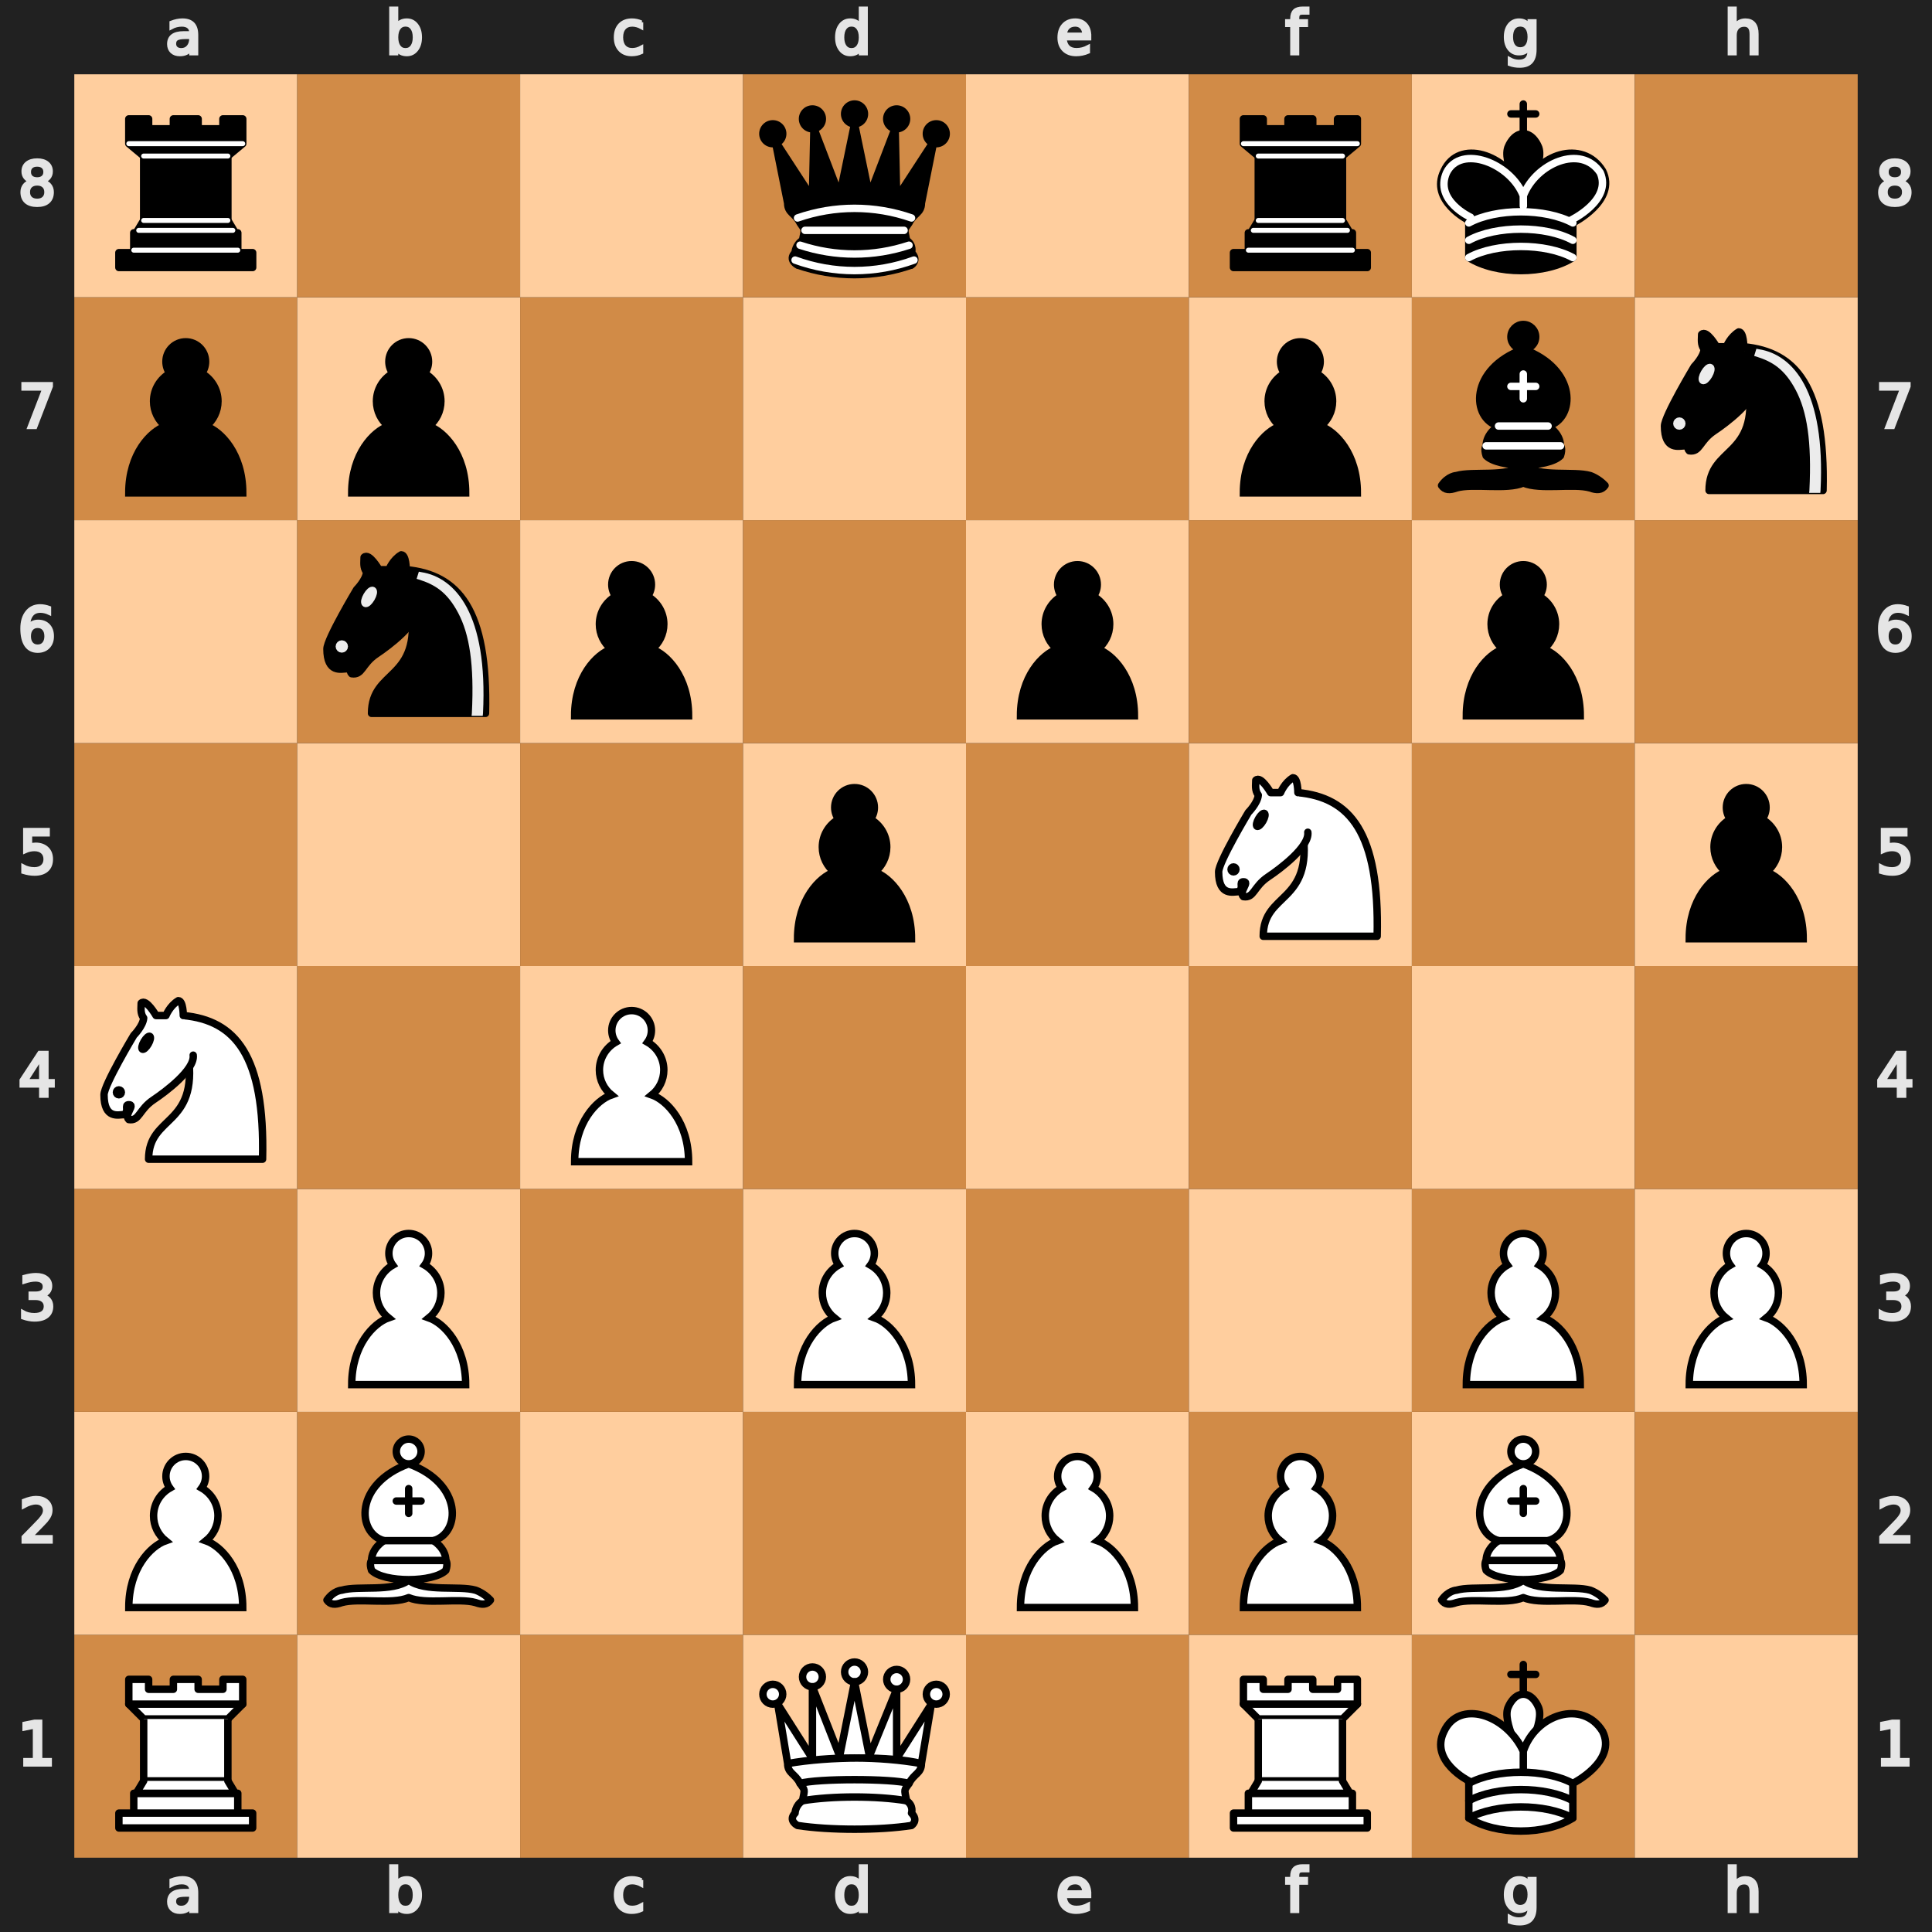
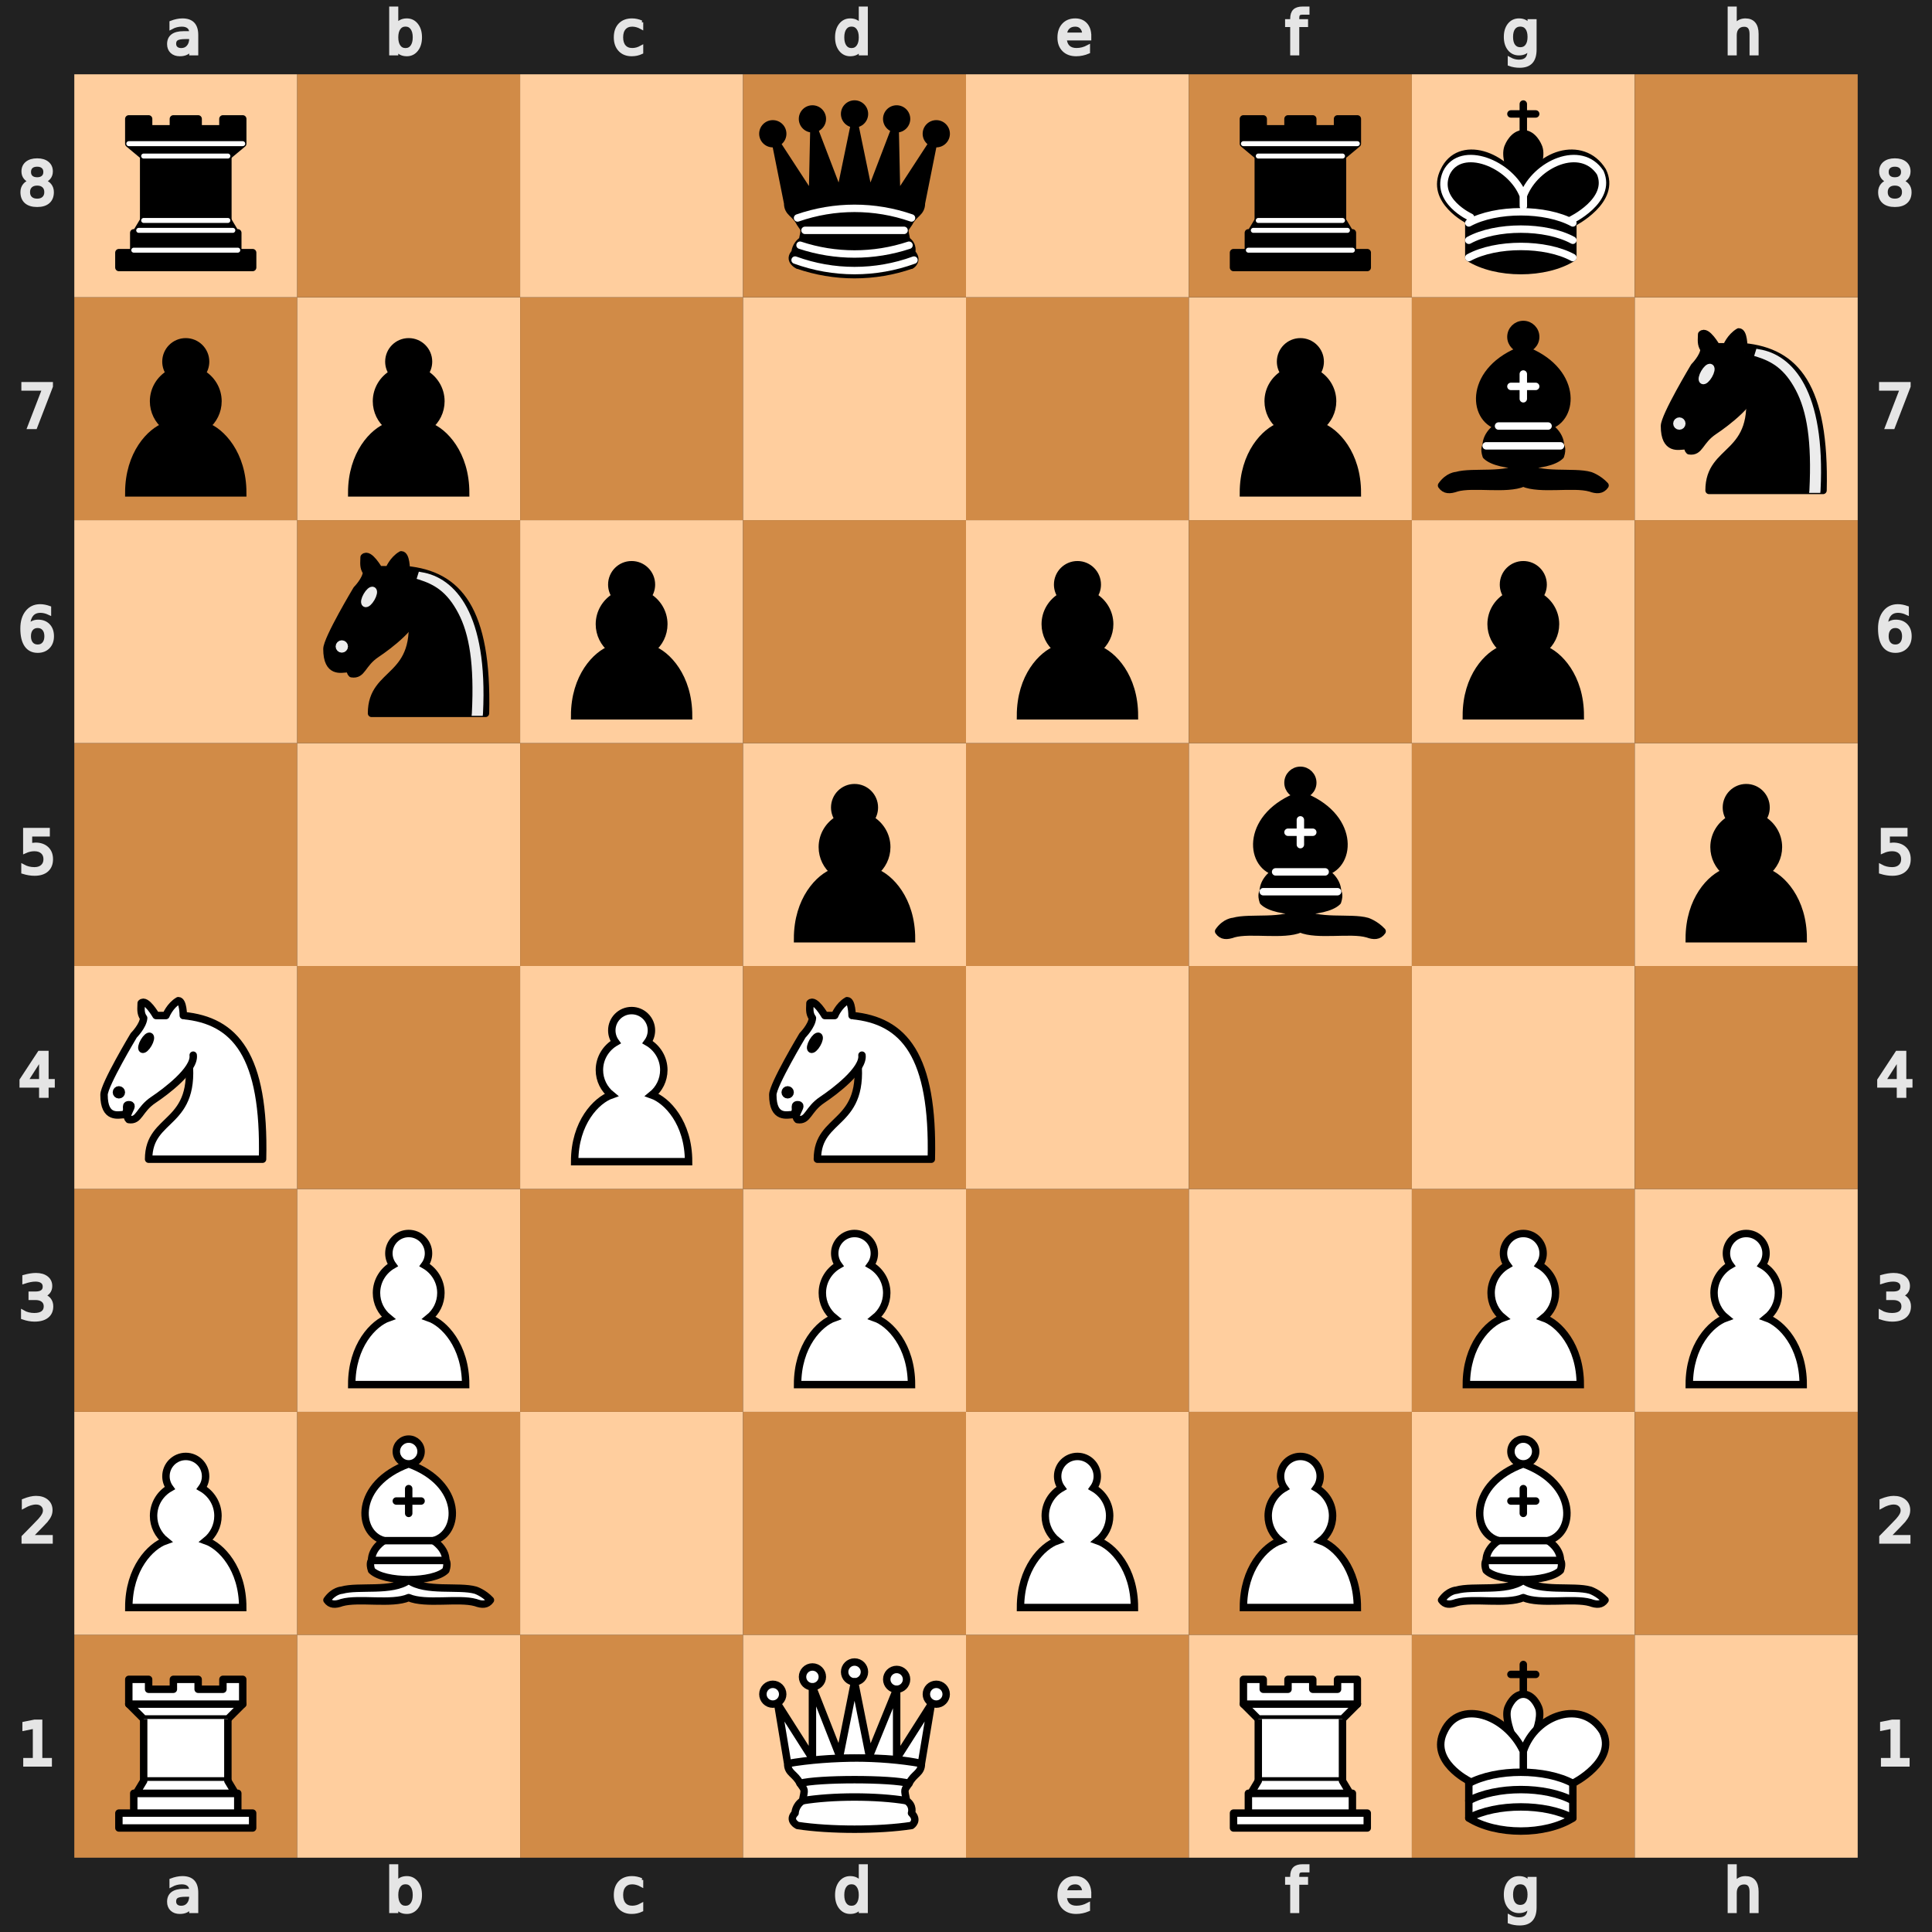
<svg xmlns="http://www.w3.org/2000/svg" xmlns:xlink="http://www.w3.org/1999/xlink" version="1.2" baseProfile="tiny" viewBox="0 0 390 390" width="350" height="350">
  <defs>
    <g id="white-pawn" class="white pawn">
      <path d="M22.5 9c-2.21 0-4 1.79-4 4 0 .89.29 1.71.78 2.38C17.33 16.5 16 18.59 16 21c0 2.03.94 3.84 2.41 5.03-3 1.06-7.41 5.55-7.41 13.47h23c0-7.92-4.41-12.41-7.41-13.47 1.47-1.19 2.41-3 2.41-5.03 0-2.41-1.33-4.5-3.28-5.62.49-.67.78-1.49.78-2.38 0-2.21-1.79-4-4-4z" fill="#fff" stroke="#000" stroke-width="1.5" stroke-linecap="round" />
    </g>
    <g id="white-knight" class="white knight" fill="none" fill-rule="evenodd" stroke="#000" stroke-width="1.5" stroke-linecap="round" stroke-linejoin="round">
      <path d="M 22,10 C 32.5,11 38.5,18 38,39 L 15,39 C 15,30 25,32.5 23,18" style="fill:#ffffff; stroke:#000000;" />
      <path d="M 24,18 C 24.38,20.91 18.45,25.37 16,27 C 13,29 13.18,31.34 11,31 C 9.958,30.06 12.41,27.96 11,28 C 10,28 11.19,29.23 10,30 C 9,30 5.997,31 6,26 C 6,24 12,14 12,14 C 12,14 13.89,12.1 14,10.5 C 13.27,9.506 13.5,8.5 13.5,7.5 C 14.5,6.5 16.5,10 16.5,10 L 18.5,10 C 18.5,10 19.28,8.008 21,7 C 22,7 22,10 22,10" style="fill:#ffffff; stroke:#000000;" />
      <path d="M 9.5 25.5 A 0.5 0.5 0 1 1 8.5,25.5 A 0.5 0.5 0 1 1 9.5 25.5 z" style="fill:#000000; stroke:#000000;" />
      <path d="M 15 15.5 A 0.5 1.5 0 1 1 14,15.5 A 0.5 1.5 0 1 1 15 15.5 z" transform="matrix(0.866,0.5,-0.5,0.866,9.693,-5.173)" style="fill:#000000; stroke:#000000;" />
    </g>
    <g id="white-bishop" class="white bishop" fill="none" fill-rule="evenodd" stroke="#000" stroke-width="1.5" stroke-linecap="round" stroke-linejoin="round">
      <g fill="#fff" stroke-linecap="butt">
        <path d="M9 36c3.39-.97 10.11.43 13.5-2 3.39 2.43 10.11 1.03 13.5 2 0 0 1.65.54 3 2-.68.97-1.65.99-3 .5-3.39-.97-10.11.46-13.5-1-3.39 1.46-10.11.03-13.5 1-1.354.49-2.323.47-3-.5 1.354-1.94 3-2 3-2zM15 32c2.5 2.5 12.5 2.5 15 0 .5-1.5 0-2 0-2 0-2.5-2.5-4-2.5-4 5.5-1.5 6-11.5-5-15.5-11 4-10.5 14-5 15.5 0 0-2.5 1.5-2.5 4 0 0-.5.5 0 2zM25 8a2.5 2.5 0 1 1-5 0 2.5 2.5 0 1 1 5 0z" />
      </g>
      <path d="M17.5 26h10M15 30h15m-7.5-14.5v5M20 18h5" stroke-linejoin="miter" />
    </g>
    <g id="white-rook" class="white rook" fill="#fff" fill-rule="evenodd" stroke="#000" stroke-width="1.5" stroke-linecap="round" stroke-linejoin="round">
      <path d="M9 39h27v-3H9v3zM12 36v-4h21v4H12zM11 14V9h4v2h5V9h5v2h5V9h4v5" stroke-linecap="butt" />
      <path d="M34 14l-3 3H14l-3-3" />
      <path d="M31 17v12.5H14V17" stroke-linecap="butt" stroke-linejoin="miter" />
      <path d="M31 29.5l1.5 2.5h-20l1.5-2.5" />
      <path d="M11 14h23" fill="none" stroke-linejoin="miter" />
    </g>
    <g id="white-queen" class="white queen" fill="#fff" fill-rule="evenodd" stroke="#000" stroke-width="1.5" stroke-linecap="round" stroke-linejoin="round">
      <path d="M8 12a2 2 0 1 1-4 0 2 2 0 1 1 4 0zM24.5 7.5a2 2 0 1 1-4 0 2 2 0 1 1 4 0zM41 12a2 2 0 1 1-4 0 2 2 0 1 1 4 0zM16 8.5a2 2 0 1 1-4 0 2 2 0 1 1 4 0zM33 9a2 2 0 1 1-4 0 2 2 0 1 1 4 0z" />
      <path d="M9 26c8.5-1.5 21-1.5 27 0l2-12-7 11V11l-5.5 13.5-3-15-3 15-5.5-14V25L7 14l2 12zM9 26c0 2 1.5 2 2.5 4 1 1.5 1 1 .5 3.5-1.5 1-1.5 2.5-1.5 2.5-1.5 1.5.5 2.5.5 2.5 6.5 1 16.5 1 23 0 0 0 1.5-1 0-2.5 0 0 .5-1.5-1-2.5-.5-2.5-.5-2 .5-3.5 1-2 2.5-2 2.5-4-8.5-1.5-18.5-1.5-27 0z" stroke-linecap="butt" />
      <path d="M11.5 30c3.5-1 18.5-1 22 0M12 33.5c6-1 15-1 21 0" fill="none" />
    </g>
    <g id="white-king" class="white king" fill="none" fill-rule="evenodd" stroke="#000" stroke-width="1.5" stroke-linecap="round" stroke-linejoin="round">
      <path d="M22.5 11.63V6M20 8h5" stroke-linejoin="miter" />
      <path d="M22.5 25s4.5-7.5 3-10.5c0 0-1-2.5-3-2.5s-3 2.5-3 2.5c-1.5 3 3 10.5 3 10.5" fill="#fff" stroke-linecap="butt" stroke-linejoin="miter" />
      <path d="M11.5 37c5.5 3.5 15.5 3.5 21 0v-7s9-4.5 6-10.5c-4-6.5-13.5-3.5-16 4V27v-3.5c-3.5-7.5-13-10.5-16-4-3 6 5 10 5 10V37z" fill="#fff" />
      <path d="M11.5 30c5.5-3 15.5-3 21 0m-21 3.5c5.5-3 15.5-3 21 0m-21 3.5c5.5-3 15.5-3 21 0" />
    </g>
    <g id="black-pawn" class="black pawn">
      <path d="M22.5 9c-2.21 0-4 1.79-4 4 0 .89.29 1.71.78 2.38C17.33 16.5 16 18.59 16 21c0 2.03.94 3.84 2.41 5.03-3 1.06-7.41 5.55-7.41 13.47h23c0-7.92-4.41-12.41-7.41-13.47 1.47-1.19 2.41-3 2.41-5.03 0-2.41-1.33-4.5-3.28-5.62.49-.67.78-1.49.78-2.38 0-2.21-1.79-4-4-4z" stroke="#000" stroke-width="1.5" stroke-linecap="round" />
    </g>
    <g id="black-knight" class="black knight" fill="none" fill-rule="evenodd" stroke="#000" stroke-width="1.5" stroke-linecap="round" stroke-linejoin="round">
      <path d="M 22,10 C 32.5,11 38.5,18 38,39 L 15,39 C 15,30 25,32.5 23,18" style="fill:#000000; stroke:#000000;" />
      <path d="M 24,18 C 24.38,20.91 18.45,25.37 16,27 C 13,29 13.18,31.34 11,31 C 9.958,30.06 12.41,27.96 11,28 C 10,28 11.19,29.23 10,30 C 9,30 5.997,31 6,26 C 6,24 12,14 12,14 C 12,14 13.89,12.1 14,10.5 C 13.27,9.506 13.5,8.5 13.5,7.5 C 14.5,6.5 16.5,10 16.5,10 L 18.5,10 C 18.5,10 19.28,8.008 21,7 C 22,7 22,10 22,10" style="fill:#000000; stroke:#000000;" />
      <path d="M 9.5 25.5 A 0.5 0.5 0 1 1 8.5,25.5 A 0.5 0.5 0 1 1 9.5 25.5 z" style="fill:#ececec; stroke:#ececec;" />
      <path d="M 15 15.5 A 0.5 1.5 0 1 1 14,15.5 A 0.5 1.5 0 1 1 15 15.5 z" transform="matrix(0.866,0.5,-0.5,0.866,9.693,-5.173)" style="fill:#ececec; stroke:#ececec;" />
      <path d="M 24.55,10.4 L 24.1,11.85 L 24.6,12 C 27.75,13 30.25,14.49 32.5,18.75 C 34.75,23.01 35.75,29.06 35.25,39 L 35.2,39.5 L 37.45,39.5 L 37.5,39 C 38,28.94 36.62,22.15 34.25,17.66 C 31.88,13.17 28.46,11.02 25.06,10.5 L 24.55,10.4 z " style="fill:#ececec; stroke:none;" />
    </g>
    <g id="black-bishop" class="black bishop" fill="none" fill-rule="evenodd" stroke="#000" stroke-width="1.5" stroke-linecap="round" stroke-linejoin="round">
      <path d="M9 36c3.39-.97 10.11.43 13.5-2 3.39 2.43 10.11 1.03 13.5 2 0 0 1.65.54 3 2-.68.97-1.65.99-3 .5-3.39-.97-10.11.46-13.5-1-3.39 1.46-10.11.03-13.5 1-1.354.49-2.323.47-3-.5 1.354-1.94 3-2 3-2zm6-4c2.5 2.5 12.5 2.5 15 0 .5-1.5 0-2 0-2 0-2.5-2.5-4-2.5-4 5.5-1.5 6-11.5-5-15.5-11 4-10.5 14-5 15.5 0 0-2.5 1.5-2.5 4 0 0-.5.5 0 2zM25 8a2.5 2.5 0 1 1-5 0 2.5 2.5 0 1 1 5 0z" fill="#000" stroke-linecap="butt" />
      <path d="M17.5 26h10M15 30h15m-7.5-14.5v5M20 18h5" stroke="#fff" stroke-linejoin="miter" />
    </g>
    <g id="black-rook" class="black rook" fill="#000" fill-rule="evenodd" stroke="#000" stroke-width="1.5" stroke-linecap="round" stroke-linejoin="round">
      <path d="M9 39h27v-3H9v3zM12.5 32l1.5-2.5h17l1.5 2.5h-20zM12 36v-4h21v4H12z" stroke-linecap="butt" />
      <path d="M14 29.5v-13h17v13H14z" stroke-linecap="butt" stroke-linejoin="miter" />
      <path d="M14 16.5L11 14h23l-3 2.5H14zM11 14V9h4v2h5V9h5v2h5V9h4v5H11z" stroke-linecap="butt" />
      <path d="M12 35.5h21M13 31.5h19M14 29.5h17M14 16.5h17M11 14h23" fill="none" stroke="#fff" stroke-width="1" stroke-linejoin="miter" />
    </g>
    <g id="black-queen" class="black queen" fill="#000" fill-rule="evenodd" stroke="#000" stroke-width="1.5" stroke-linecap="round" stroke-linejoin="round">
      <g fill="#000" stroke="none">
        <circle cx="6" cy="12" r="2.75" />
        <circle cx="14" cy="9" r="2.75" />
        <circle cx="22.5" cy="8" r="2.75" />
        <circle cx="31" cy="9" r="2.75" />
        <circle cx="39" cy="12" r="2.75" />
      </g>
      <path d="M9 26c8.5-1.5 21-1.5 27 0l2.5-12.5L31 25l-.3-14.1-5.2 13.6-3-14.5-3 14.5-5.2-13.6L14 25 6.5 13.5 9 26zM9 26c0 2 1.5 2 2.5 4 1 1.5 1 1 .5 3.5-1.5 1-1.5 2.5-1.5 2.5-1.5 1.5.5 2.5.5 2.5 6.5 1 16.5 1 23 0 0 0 1.5-1 0-2.5 0 0 .5-1.5-1-2.5-.5-2.5-.5-2 .5-3.5 1-2 2.5-2 2.5-4-8.5-1.5-18.5-1.5-27 0z" stroke-linecap="butt" />
      <path d="M11 38.5a35 35 1 0 0 23 0" fill="none" stroke-linecap="butt" />
      <path d="M11 29a35 35 1 0 1 23 0M12.5 31.5h20M11.5 34.5a35 35 1 0 0 22 0M10.5 37.5a35 35 1 0 0 24 0" fill="none" stroke="#fff" />
    </g>
    <g id="black-king" class="black king" fill="none" fill-rule="evenodd" stroke="#000" stroke-width="1.5" stroke-linecap="round" stroke-linejoin="round">
      <path d="M22.5 11.63V6" stroke-linejoin="miter" />
      <path d="M22.5 25s4.5-7.5 3-10.5c0 0-1-2.5-3-2.5s-3 2.5-3 2.5c-1.5 3 3 10.5 3 10.5" fill="#000" stroke-linecap="butt" stroke-linejoin="miter" />
      <path d="M11.5 37c5.5 3.5 15.5 3.5 21 0v-7s9-4.5 6-10.5c-4-6.5-13.5-3.5-16 4V27v-3.5c-3.5-7.5-13-10.5-16-4-3 6 5 10 5 10V37z" fill="#000" />
      <path d="M20 8h5" stroke-linejoin="miter" />
      <path d="M32 29.5s8.5-4 6.03-9.65C34.15 14 25 18 22.5 24.5l.01 2.1-.01-2.1C20 18 9.906 14 6.997 19.85c-2.497 5.65 4.853 9 4.853 9M11.5 30c5.5-3 15.5-3 21 0m-21 3.5c5.5-3 15.5-3 21 0m-21 3.5c5.5-3 15.5-3 21 0" stroke="#fff" />
    </g>
  </defs>
  <rect x="0" y="0" width="390" height="390" fill="#212121" />
  <g transform="translate(20, 0) scale(0.75, 0.75)" fill="#e5e5e5" stroke="#e5e5e5">
    <path d="M23.328 10.016q-1.742 0-2.414.398-.672.398-.672 1.36 0 .765.5 1.218.508.445 1.375.445 1.196 0 1.914-.843.727-.852.727-2.258v-.32zm2.867-.594v4.992h-1.437v-1.328q-.492.797-1.227 1.18-.734.375-1.797.375-1.343 0-2.14-.75-.79-.758-.79-2.024 0-1.476.985-2.226.992-.75 2.953-.75h2.016V8.75q0-.992-.656-1.531-.649-.547-1.829-.547-.75 0-1.46.18-.711.18-1.368.539V6.062q.79-.304 1.532-.453.742-.156 1.445-.156 1.898 0 2.836.984.937.985.937 2.985z" />
  </g>
  <g transform="translate(20, 375) scale(0.75, 0.75)" fill="#e5e5e5" stroke="#e5e5e5">
    <path d="M23.328 10.016q-1.742 0-2.414.398-.672.398-.672 1.36 0 .765.5 1.218.508.445 1.375.445 1.196 0 1.914-.843.727-.852.727-2.258v-.32zm2.867-.594v4.992h-1.437v-1.328q-.492.797-1.227 1.18-.734.375-1.797.375-1.343 0-2.14-.75-.79-.758-.79-2.024 0-1.476.985-2.226.992-.75 2.953-.75h2.016V8.75q0-.992-.656-1.531-.649-.547-1.829-.547-.75 0-1.46.18-.711.18-1.368.539V6.062q.79-.304 1.532-.453.742-.156 1.445-.156 1.898 0 2.836.984.937.985.937 2.985z" />
  </g>
  <g transform="translate(65, 0) scale(0.75, 0.75)" fill="#e5e5e5" stroke="#e5e5e5">
    <path d="M24.922 10.047q0-1.586-.656-2.485-.649-.906-1.79-.906-1.14 0-1.796.906-.649.899-.649 2.485 0 1.586.649 2.492.656.898 1.797.898 1.14 0 1.789-.898.656-.906.656-2.492zm-4.89-3.055q.452-.781 1.14-1.156.695-.383 1.656-.383 1.594 0 2.586 1.266 1 1.265 1 3.328 0 2.062-1 3.328-.992 1.266-2.586 1.266-.96 0-1.656-.375-.688-.383-1.14-1.164v1.312h-1.446V2.258h1.445z" />
  </g>
  <g transform="translate(65, 375) scale(0.75, 0.75)" fill="#e5e5e5" stroke="#e5e5e5">
    <path d="M24.922 10.047q0-1.586-.656-2.485-.649-.906-1.79-.906-1.14 0-1.796.906-.649.899-.649 2.485 0 1.586.649 2.492.656.898 1.797.898 1.14 0 1.789-.898.656-.906.656-2.492zm-4.89-3.055q.452-.781 1.14-1.156.695-.383 1.656-.383 1.594 0 2.586 1.266 1 1.265 1 3.328 0 2.062-1 3.328-.992 1.266-2.586 1.266-.96 0-1.656-.375-.688-.383-1.14-1.164v1.312h-1.446V2.258h1.445z" />
  </g>
  <g transform="translate(110, 0) scale(0.75, 0.75)" fill="#e5e5e5" stroke="#e5e5e5">
    <path d="M25.96 6v1.344q-.608-.336-1.226-.5-.609-.172-1.234-.172-1.398 0-2.172.89-.773.883-.773 2.485 0 1.601.773 2.492.774.883 2.172.883.625 0 1.234-.164.618-.172 1.227-.508v1.328q-.602.281-1.25.422-.64.14-1.367.14-1.977 0-3.14-1.242-1.165-1.242-1.165-3.351 0-2.14 1.172-3.367 1.18-1.227 3.227-1.227.664 0 1.296.14.633.134 1.227.407z" />
  </g>
  <g transform="translate(110, 375) scale(0.75, 0.75)" fill="#e5e5e5" stroke="#e5e5e5">
    <path d="M25.96 6v1.344q-.608-.336-1.226-.5-.609-.172-1.234-.172-1.398 0-2.172.89-.773.883-.773 2.485 0 1.601.773 2.492.774.883 2.172.883.625 0 1.234-.164.618-.172 1.227-.508v1.328q-.602.281-1.25.422-.64.14-1.367.14-1.977 0-3.14-1.242-1.165-1.242-1.165-3.351 0-2.14 1.172-3.367 1.18-1.227 3.227-1.227.664 0 1.296.14.633.134 1.227.407z" />
  </g>
  <g transform="translate(155, 0) scale(0.75, 0.75)" fill="#e5e5e5" stroke="#e5e5e5">
    <path d="M24.973 6.992V2.258h1.437v12.156h-1.437v-1.312q-.453.78-1.149 1.164-.687.375-1.656.375-1.586 0-2.586-1.266-.992-1.266-.992-3.328 0-2.063.992-3.328 1-1.266 2.586-1.266.969 0 1.656.383.696.375 1.149 1.156zm-4.899 3.055q0 1.586.649 2.492.656.898 1.797.898 1.14 0 1.796-.898.657-.906.657-2.492 0-1.586-.657-2.485-.656-.906-1.796-.906-1.141 0-1.797.906-.649.899-.649 2.485z" />
  </g>
  <g transform="translate(155, 375) scale(0.75, 0.75)" fill="#e5e5e5" stroke="#e5e5e5">
    <path d="M24.973 6.992V2.258h1.437v12.156h-1.437v-1.312q-.453.78-1.149 1.164-.687.375-1.656.375-1.586 0-2.586-1.266-.992-1.266-.992-3.328 0-2.063.992-3.328 1-1.266 2.586-1.266.969 0 1.656.383.696.375 1.149 1.156zm-4.899 3.055q0 1.586.649 2.492.656.898 1.797.898 1.14 0 1.796-.898.657-.906.657-2.492 0-1.586-.657-2.485-.656-.906-1.796-.906-1.141 0-1.797.906-.649.899-.649 2.485z" />
  </g>
  <g transform="translate(200, 0) scale(0.75, 0.75)" fill="#e5e5e5" stroke="#e5e5e5">
    <path d="M26.555 9.68v.703h-6.61q.094 1.484.89 2.265.806.774 2.235.774.828 0 1.602-.203.781-.203 1.547-.61v1.36q-.774.328-1.586.5-.813.172-1.649.172-2.093 0-3.32-1.22-1.219-1.218-1.219-3.296 0-2.148 1.157-3.406 1.164-1.266 3.132-1.266 1.766 0 2.79 1.14 1.03 1.134 1.03 3.087zm-1.438-.422q-.015-1.18-.664-1.883-.64-.703-1.703-.703-1.203 0-1.93.68-.718.68-.828 1.914z" />
  </g>
  <g transform="translate(200, 375) scale(0.75, 0.75)" fill="#e5e5e5" stroke="#e5e5e5">
    <path d="M26.555 9.68v.703h-6.61q.094 1.484.89 2.265.806.774 2.235.774.828 0 1.602-.203.781-.203 1.547-.61v1.36q-.774.328-1.586.5-.813.172-1.649.172-2.093 0-3.32-1.22-1.219-1.218-1.219-3.296 0-2.148 1.157-3.406 1.164-1.266 3.132-1.266 1.766 0 2.79 1.14 1.03 1.134 1.03 3.087zm-1.438-.422q-.015-1.18-.664-1.883-.64-.703-1.703-.703-1.203 0-1.93.68-.718.68-.828 1.914z" />
  </g>
  <g transform="translate(245, 0) scale(0.75, 0.75)" fill="#e5e5e5" stroke="#e5e5e5">
    <path d="M25.285 2.258v1.195H23.91q-.773 0-1.078.313-.297.312-.297 1.125v.773h2.367v1.117h-2.367v7.633H21.09V6.781h-1.375V5.664h1.375v-.61q0-1.46.68-2.124.68-.672 2.156-.672z" />
  </g>
  <g transform="translate(245, 375) scale(0.75, 0.75)" fill="#e5e5e5" stroke="#e5e5e5">
    <path d="M25.285 2.258v1.195H23.91q-.773 0-1.078.313-.297.312-.297 1.125v.773h2.367v1.117h-2.367v7.633H21.09V6.781h-1.375V5.664h1.375v-.61q0-1.46.68-2.124.68-.672 2.156-.672z" />
  </g>
  <g transform="translate(290, 0) scale(0.75, 0.75)" fill="#e5e5e5" stroke="#e5e5e5">
    <path d="M24.973 9.937q0-1.562-.649-2.421-.64-.86-1.804-.86-1.157 0-1.805.86-.64.859-.64 2.421 0 1.555.64 2.415.648.859 1.805.859 1.164 0 1.804-.86.649-.859.649-2.414zm1.437 3.391q0 2.234-.992 3.32-.992 1.094-3.04 1.094-.757 0-1.429-.117-.672-.11-1.304-.344v-1.398q.632.344 1.25.508.617.164 1.257.164 1.414 0 2.118-.743.703-.734.703-2.226v-.711q-.446.773-1.141 1.156-.695.383-1.664.383-1.61 0-2.594-1.227-.984-1.226-.984-3.25 0-2.03.984-3.257.985-1.227 2.594-1.227.969 0 1.664.383t1.14 1.156V5.664h1.438z" />
  </g>
  <g transform="translate(290, 375) scale(0.75, 0.75)" fill="#e5e5e5" stroke="#e5e5e5">
    <path d="M24.973 9.937q0-1.562-.649-2.421-.64-.86-1.804-.86-1.157 0-1.805.86-.64.859-.64 2.421 0 1.555.64 2.415.648.859 1.805.859 1.164 0 1.804-.86.649-.859.649-2.414zm1.437 3.391q0 2.234-.992 3.32-.992 1.094-3.04 1.094-.757 0-1.429-.117-.672-.11-1.304-.344v-1.398q.632.344 1.25.508.617.164 1.257.164 1.414 0 2.118-.743.703-.734.703-2.226v-.711q-.446.773-1.141 1.156-.695.383-1.664.383-1.61 0-2.594-1.227-.984-1.226-.984-3.25 0-2.03.984-3.257.985-1.227 2.594-1.227.969 0 1.664.383t1.14 1.156V5.664h1.438z" />
  </g>
  <g transform="translate(335, 0) scale(0.75, 0.75)" fill="#e5e5e5" stroke="#e5e5e5">
    <path d="M26.164 9.133v5.281h-1.437V9.18q0-1.243-.485-1.86-.484-.617-1.453-.617-1.164 0-1.836.742-.672.742-.672 2.024v4.945h-1.445V2.258h1.445v4.765q.516-.789 1.211-1.18.703-.39 1.617-.39 1.508 0 2.282.938.773.93.773 2.742z" />
  </g>
  <g transform="translate(335, 375) scale(0.75, 0.75)" fill="#e5e5e5" stroke="#e5e5e5">
    <path d="M26.164 9.133v5.281h-1.437V9.18q0-1.243-.485-1.86-.484-.617-1.453-.617-1.164 0-1.836.742-.672.742-.672 2.024v4.945h-1.445V2.258h1.445v4.765q.516-.789 1.211-1.18.703-.39 1.617-.39 1.508 0 2.282.938.773.93.773 2.742z" />
  </g>
  <g transform="translate(0, 335) scale(0.75, 0.75)" fill="#e5e5e5" stroke="#e5e5e5">
    <path d="M6.754 26.996h2.578v-8.898l-2.805.562v-1.437l2.79-.563h1.578v10.336h2.578v1.328h-6.72z" />
  </g>
  <g transform="translate(375, 335) scale(0.75, 0.75)" fill="#e5e5e5" stroke="#e5e5e5">
    <path d="M6.754 26.996h2.578v-8.898l-2.805.562v-1.437l2.79-.563h1.578v10.336h2.578v1.328h-6.72z" />
  </g>
  <g transform="translate(0, 290) scale(0.75, 0.75)" fill="#e5e5e5" stroke="#e5e5e5">
    <path d="M8.195 26.996h5.508v1.328H6.297v-1.328q.898-.93 2.445-2.492 1.555-1.57 1.953-2.024.758-.851 1.055-1.437.305-.594.305-1.164 0-.93-.657-1.516-.648-.586-1.695-.586-.742 0-1.57.258-.82.258-1.758.781v-1.593q.953-.383 1.781-.578.828-.196 1.516-.196 1.812 0 2.89.906 1.079.907 1.079 2.422 0 .72-.274 1.368-.265.64-.976 1.515-.196.227-1.243 1.313-1.046 1.078-2.953 3.023z" />
  </g>
  <g transform="translate(375, 290) scale(0.75, 0.75)" fill="#e5e5e5" stroke="#e5e5e5">
    <path d="M8.195 26.996h5.508v1.328H6.297v-1.328q.898-.93 2.445-2.492 1.555-1.57 1.953-2.024.758-.851 1.055-1.437.305-.594.305-1.164 0-.93-.657-1.516-.648-.586-1.695-.586-.742 0-1.57.258-.82.258-1.758.781v-1.593q.953-.383 1.781-.578.828-.196 1.516-.196 1.812 0 2.89.906 1.079.907 1.079 2.422 0 .72-.274 1.368-.265.64-.976 1.515-.196.227-1.243 1.313-1.046 1.078-2.953 3.023z" />
  </g>
  <g transform="translate(0, 245) scale(0.75, 0.75)" fill="#e5e5e5" stroke="#e5e5e5">
    <path d="M11.434 22.035q1.132.242 1.765 1.008.64.766.64 1.89 0 1.727-1.187 2.672-1.187.946-3.375.946-.734 0-1.515-.149-.774-.14-1.602-.43V26.45q.656.383 1.438.578.78.196 1.632.196 1.485 0 2.258-.586.782-.586.782-1.703 0-1.032-.727-1.61-.719-.586-2.008-.586h-1.36v-1.297h1.423q1.164 0 1.78-.46.618-.47.618-1.344 0-.899-.64-1.375-.633-.485-1.82-.485-.65 0-1.391.141-.743.14-1.633.437V16.95q.898-.25 1.68-.375.788-.125 1.484-.125 1.797 0 2.844.82 1.046.813 1.046 2.204 0 .968-.554 1.64-.555.664-1.578.922z" />
  </g>
  <g transform="translate(375, 245) scale(0.75, 0.75)" fill="#e5e5e5" stroke="#e5e5e5">
    <path d="M11.434 22.035q1.132.242 1.765 1.008.64.766.64 1.89 0 1.727-1.187 2.672-1.187.946-3.375.946-.734 0-1.515-.149-.774-.14-1.602-.43V26.45q.656.383 1.438.578.78.196 1.632.196 1.485 0 2.258-.586.782-.586.782-1.703 0-1.032-.727-1.61-.719-.586-2.008-.586h-1.36v-1.297h1.423q1.164 0 1.78-.46.618-.47.618-1.344 0-.899-.64-1.375-.633-.485-1.82-.485-.65 0-1.391.141-.743.14-1.633.437V16.95q.898-.25 1.68-.375.788-.125 1.484-.125 1.797 0 2.844.82 1.046.813 1.046 2.204 0 .968-.554 1.64-.555.664-1.578.922z" />
  </g>
  <g transform="translate(0, 200) scale(0.75, 0.75)" fill="#e5e5e5" stroke="#e5e5e5">
    <path d="M11.016 18.035L7.03 24.262h3.985zm-.414-1.375h1.984v7.602h1.664v1.312h-1.664v2.75h-1.57v-2.75H5.75v-1.523z" />
  </g>
  <g transform="translate(375, 200) scale(0.75, 0.75)" fill="#e5e5e5" stroke="#e5e5e5">
    <path d="M11.016 18.035L7.03 24.262h3.985zm-.414-1.375h1.984v7.602h1.664v1.312h-1.664v2.75h-1.57v-2.75H5.75v-1.523z" />
  </g>
  <g transform="translate(0, 155) scale(0.75, 0.75)" fill="#e5e5e5" stroke="#e5e5e5">
    <path d="M6.719 16.66h6.195v1.328h-4.75v2.86q.344-.118.688-.172.343-.063.687-.063 1.953 0 3.094 1.07 1.14 1.07 1.14 2.899 0 1.883-1.171 2.93-1.172 1.039-3.305 1.039-.735 0-1.5-.125-.758-.125-1.57-.375v-1.586q.703.383 1.453.57.75.188 1.586.188 1.351 0 2.14-.711.79-.711.79-1.93 0-1.219-.79-1.93-.789-.71-2.14-.71-.633 0-1.266.14-.625.14-1.281.438z" />
  </g>
  <g transform="translate(375, 155) scale(0.75, 0.75)" fill="#e5e5e5" stroke="#e5e5e5">
    <path d="M6.719 16.66h6.195v1.328h-4.75v2.86q.344-.118.688-.172.343-.063.687-.063 1.953 0 3.094 1.07 1.14 1.07 1.14 2.899 0 1.883-1.171 2.93-1.172 1.039-3.305 1.039-.735 0-1.5-.125-.758-.125-1.57-.375v-1.586q.703.383 1.453.57.75.188 1.586.188 1.351 0 2.14-.711.79-.711.79-1.93 0-1.219-.79-1.93-.789-.71-2.14-.71-.633 0-1.266.14-.625.14-1.281.438z" />
  </g>
  <g transform="translate(0, 110) scale(0.75, 0.75)" fill="#e5e5e5" stroke="#e5e5e5">
    <path d="M10.137 21.863q-1.063 0-1.688.727-.617.726-.617 1.992 0 1.258.617 1.992.625.727 1.688.727 1.062 0 1.68-.727.624-.734.624-1.992 0-1.266-.625-1.992-.617-.727-1.68-.727zm3.133-4.945v1.437q-.594-.28-1.204-.43-.601-.148-1.195-.148-1.562 0-2.39 1.055-.82 1.055-.938 3.188.46-.68 1.156-1.04.696-.367 1.531-.367 1.758 0 2.774 1.07 1.023 1.063 1.023 2.899 0 1.797-1.062 2.883-1.063 1.086-2.828 1.086-2.024 0-3.094-1.547-1.07-1.555-1.07-4.5 0-2.766 1.312-4.406 1.313-1.649 3.524-1.649.593 0 1.195.117.61.118 1.266.352z" />
  </g>
  <g transform="translate(375, 110) scale(0.75, 0.75)" fill="#e5e5e5" stroke="#e5e5e5">
    <path d="M10.137 21.863q-1.063 0-1.688.727-.617.726-.617 1.992 0 1.258.617 1.992.625.727 1.688.727 1.062 0 1.68-.727.624-.734.624-1.992 0-1.266-.625-1.992-.617-.727-1.68-.727zm3.133-4.945v1.437q-.594-.28-1.204-.43-.601-.148-1.195-.148-1.562 0-2.39 1.055-.82 1.055-.938 3.188.46-.68 1.156-1.04.696-.367 1.531-.367 1.758 0 2.774 1.07 1.023 1.063 1.023 2.899 0 1.797-1.062 2.883-1.063 1.086-2.828 1.086-2.024 0-3.094-1.547-1.07-1.555-1.07-4.5 0-2.766 1.312-4.406 1.313-1.649 3.524-1.649.593 0 1.195.117.61.118 1.266.352z" />
  </g>
  <g transform="translate(0, 65) scale(0.75, 0.75)" fill="#e5e5e5" stroke="#e5e5e5">
    <path d="M6.25 16.66h7.5v.672L9.516 28.324H7.867l3.985-10.336H6.25z" />
  </g>
  <g transform="translate(375, 65) scale(0.75, 0.75)" fill="#e5e5e5" stroke="#e5e5e5">
    <path d="M6.25 16.66h7.5v.672L9.516 28.324H7.867l3.985-10.336H6.25z" />
  </g>
  <g transform="translate(0, 20) scale(0.75, 0.75)" fill="#e5e5e5" stroke="#e5e5e5">
    <path d="M10 22.785q-1.125 0-1.773.602-.641.601-.641 1.656t.64 1.656q.649.602 1.774.602t1.773-.602q.649-.61.649-1.656 0-1.055-.649-1.656-.64-.602-1.773-.602zm-1.578-.672q-1.016-.25-1.586-.945-.563-.695-.563-1.695 0-1.399.993-2.211 1-.813 2.734-.813 1.742 0 2.734.813.993.812.993 2.21 0 1-.57 1.696-.563.695-1.571.945 1.14.266 1.773 1.04.641.773.641 1.89 0 1.695-1.04 2.602-1.03.906-2.96.906t-2.969-.906Q6 26.738 6 25.043q0-1.117.64-1.89.641-.774 1.782-1.04zm-.578-2.492q0 .906.562 1.414.57.508 1.594.508 1.016 0 1.586-.508.578-.508.578-1.414 0-.906-.578-1.414-.57-.508-1.586-.508-1.023 0-1.594.508-.562.508-.562 1.414z" />
  </g>
  <g transform="translate(375, 20) scale(0.75, 0.75)" fill="#e5e5e5" stroke="#e5e5e5">
    <path d="M10 22.785q-1.125 0-1.773.602-.641.601-.641 1.656t.64 1.656q.649.602 1.774.602t1.773-.602q.649-.61.649-1.656 0-1.055-.649-1.656-.64-.602-1.773-.602zm-1.578-.672q-1.016-.25-1.586-.945-.563-.695-.563-1.695 0-1.399.993-2.211 1-.813 2.734-.813 1.742 0 2.734.813.993.812.993 2.21 0 1-.57 1.696-.563.695-1.571.945 1.14.266 1.773 1.04.641.773.641 1.89 0 1.695-1.04 2.602-1.03.906-2.96.906t-2.969-.906Q6 26.738 6 25.043q0-1.117.64-1.89.641-.774 1.782-1.04zm-.578-2.492q0 .906.562 1.414.57.508 1.594.508 1.016 0 1.586-.508.578-.508.578-1.414 0-.906-.578-1.414-.57-.508-1.586-.508-1.023 0-1.594.508-.562.508-.562 1.414z" />
  </g>
  <rect x="15" y="330" width="45" height="45" class="square dark a1" stroke="none" fill="#d18b47" />
  <rect x="60" y="330" width="45" height="45" class="square light b1" stroke="none" fill="#ffce9e" />
  <rect x="105" y="330" width="45" height="45" class="square dark c1" stroke="none" fill="#d18b47" />
  <rect x="150" y="330" width="45" height="45" class="square light d1" stroke="none" fill="#ffce9e" />
  <rect x="195" y="330" width="45" height="45" class="square dark e1" stroke="none" fill="#d18b47" />
  <rect x="240" y="330" width="45" height="45" class="square light f1" stroke="none" fill="#ffce9e" />
  <rect x="285" y="330" width="45" height="45" class="square dark g1" stroke="none" fill="#d18b47" />
  <rect x="330" y="330" width="45" height="45" class="square light h1" stroke="none" fill="#ffce9e" />
  <rect x="15" y="285" width="45" height="45" class="square light a2" stroke="none" fill="#ffce9e" />
  <rect x="60" y="285" width="45" height="45" class="square dark b2" stroke="none" fill="#d18b47" />
  <rect x="105" y="285" width="45" height="45" class="square light c2" stroke="none" fill="#ffce9e" />
  <rect x="150" y="285" width="45" height="45" class="square dark d2" stroke="none" fill="#d18b47" />
  <rect x="195" y="285" width="45" height="45" class="square light e2" stroke="none" fill="#ffce9e" />
  <rect x="240" y="285" width="45" height="45" class="square dark f2" stroke="none" fill="#d18b47" />
  <rect x="285" y="285" width="45" height="45" class="square light g2" stroke="none" fill="#ffce9e" />
  <rect x="330" y="285" width="45" height="45" class="square dark h2" stroke="none" fill="#d18b47" />
  <rect x="15" y="240" width="45" height="45" class="square dark a3" stroke="none" fill="#d18b47" />
  <rect x="60" y="240" width="45" height="45" class="square light b3" stroke="none" fill="#ffce9e" />
  <rect x="105" y="240" width="45" height="45" class="square dark c3" stroke="none" fill="#d18b47" />
  <rect x="150" y="240" width="45" height="45" class="square light d3" stroke="none" fill="#ffce9e" />
  <rect x="195" y="240" width="45" height="45" class="square dark e3" stroke="none" fill="#d18b47" />
  <rect x="240" y="240" width="45" height="45" class="square light f3" stroke="none" fill="#ffce9e" />
  <rect x="285" y="240" width="45" height="45" class="square dark g3" stroke="none" fill="#d18b47" />
  <rect x="330" y="240" width="45" height="45" class="square light h3" stroke="none" fill="#ffce9e" />
  <rect x="15" y="195" width="45" height="45" class="square light a4" stroke="none" fill="#ffce9e" />
  <rect x="60" y="195" width="45" height="45" class="square dark b4" stroke="none" fill="#d18b47" />
  <rect x="105" y="195" width="45" height="45" class="square light c4" stroke="none" fill="#ffce9e" />
  <rect x="150" y="195" width="45" height="45" class="square dark d4" stroke="none" fill="#d18b47" />
  <rect x="195" y="195" width="45" height="45" class="square light e4" stroke="none" fill="#ffce9e" />
  <rect x="240" y="195" width="45" height="45" class="square dark f4" stroke="none" fill="#d18b47" />
  <rect x="285" y="195" width="45" height="45" class="square light g4" stroke="none" fill="#ffce9e" />
  <rect x="330" y="195" width="45" height="45" class="square dark h4" stroke="none" fill="#d18b47" />
  <rect x="15" y="150" width="45" height="45" class="square dark a5" stroke="none" fill="#d18b47" />
  <rect x="60" y="150" width="45" height="45" class="square light b5" stroke="none" fill="#ffce9e" />
  <rect x="105" y="150" width="45" height="45" class="square dark c5" stroke="none" fill="#d18b47" />
  <rect x="150" y="150" width="45" height="45" class="square light d5" stroke="none" fill="#ffce9e" />
  <rect x="195" y="150" width="45" height="45" class="square dark e5" stroke="none" fill="#d18b47" />
  <rect x="240" y="150" width="45" height="45" class="square light f5" stroke="none" fill="#ffce9e" />
  <rect x="285" y="150" width="45" height="45" class="square dark g5" stroke="none" fill="#d18b47" />
  <rect x="330" y="150" width="45" height="45" class="square light h5" stroke="none" fill="#ffce9e" />
  <rect x="15" y="105" width="45" height="45" class="square light a6" stroke="none" fill="#ffce9e" />
  <rect x="60" y="105" width="45" height="45" class="square dark b6" stroke="none" fill="#d18b47" />
  <rect x="105" y="105" width="45" height="45" class="square light c6" stroke="none" fill="#ffce9e" />
  <rect x="150" y="105" width="45" height="45" class="square dark d6" stroke="none" fill="#d18b47" />
  <rect x="195" y="105" width="45" height="45" class="square light e6" stroke="none" fill="#ffce9e" />
  <rect x="240" y="105" width="45" height="45" class="square dark f6" stroke="none" fill="#d18b47" />
  <rect x="285" y="105" width="45" height="45" class="square light g6" stroke="none" fill="#ffce9e" />
  <rect x="330" y="105" width="45" height="45" class="square dark h6" stroke="none" fill="#d18b47" />
  <rect x="15" y="60" width="45" height="45" class="square dark a7" stroke="none" fill="#d18b47" />
  <rect x="60" y="60" width="45" height="45" class="square light b7" stroke="none" fill="#ffce9e" />
  <rect x="105" y="60" width="45" height="45" class="square dark c7" stroke="none" fill="#d18b47" />
  <rect x="150" y="60" width="45" height="45" class="square light d7" stroke="none" fill="#ffce9e" />
  <rect x="195" y="60" width="45" height="45" class="square dark e7" stroke="none" fill="#d18b47" />
  <rect x="240" y="60" width="45" height="45" class="square light f7" stroke="none" fill="#ffce9e" />
  <rect x="285" y="60" width="45" height="45" class="square dark g7" stroke="none" fill="#d18b47" />
  <rect x="330" y="60" width="45" height="45" class="square light h7" stroke="none" fill="#ffce9e" />
  <rect x="15" y="15" width="45" height="45" class="square light a8" stroke="none" fill="#ffce9e" />
  <rect x="60" y="15" width="45" height="45" class="square dark b8" stroke="none" fill="#d18b47" />
  <rect x="105" y="15" width="45" height="45" class="square light c8" stroke="none" fill="#ffce9e" />
  <rect x="150" y="15" width="45" height="45" class="square dark d8" stroke="none" fill="#d18b47" />
  <rect x="195" y="15" width="45" height="45" class="square light e8" stroke="none" fill="#ffce9e" />
  <rect x="240" y="15" width="45" height="45" class="square dark f8" stroke="none" fill="#d18b47" />
  <rect x="285" y="15" width="45" height="45" class="square light g8" stroke="none" fill="#ffce9e" />
  <rect x="330" y="15" width="45" height="45" class="square dark h8" stroke="none" fill="#d18b47" />
  <use href="#white-rook" xlink:href="#white-rook" transform="translate(15, 330)" />
  <use href="#white-queen" xlink:href="#white-queen" transform="translate(150, 330)" />
  <use href="#white-rook" xlink:href="#white-rook" transform="translate(240, 330)" />
  <use href="#white-king" xlink:href="#white-king" transform="translate(285, 330)" />
  <use href="#white-pawn" xlink:href="#white-pawn" transform="translate(15, 285)" />
  <use href="#white-bishop" xlink:href="#white-bishop" transform="translate(60, 285)" />
  <use href="#white-pawn" xlink:href="#white-pawn" transform="translate(195, 285)" />
  <use href="#white-pawn" xlink:href="#white-pawn" transform="translate(240, 285)" />
  <use href="#white-bishop" xlink:href="#white-bishop" transform="translate(285, 285)" />
  <use href="#white-pawn" xlink:href="#white-pawn" transform="translate(60, 240)" />
  <use href="#white-pawn" xlink:href="#white-pawn" transform="translate(150, 240)" />
  <use href="#white-pawn" xlink:href="#white-pawn" transform="translate(285, 240)" />
  <use href="#white-pawn" xlink:href="#white-pawn" transform="translate(330, 240)" />
  <use href="#white-knight" xlink:href="#white-knight" transform="translate(15, 195)" />
  <use href="#white-pawn" xlink:href="#white-pawn" transform="translate(105, 195)" />
+   <use href="#white-knight" xlink:href="#white-knight" transform="translate(150, 195)" />
  <use href="#black-pawn" xlink:href="#black-pawn" transform="translate(150, 150)" />
-   <use href="#white-knight" xlink:href="#white-knight" transform="translate(240, 150)" />
+   <use href="#black-bishop" xlink:href="#black-bishop" transform="translate(240, 150)" />
  <use href="#black-pawn" xlink:href="#black-pawn" transform="translate(330, 150)" />
  <use href="#black-knight" xlink:href="#black-knight" transform="translate(60, 105)" />
  <use href="#black-pawn" xlink:href="#black-pawn" transform="translate(105, 105)" />
  <use href="#black-pawn" xlink:href="#black-pawn" transform="translate(195, 105)" />
  <use href="#black-pawn" xlink:href="#black-pawn" transform="translate(285, 105)" />
  <use href="#black-pawn" xlink:href="#black-pawn" transform="translate(15, 60)" />
  <use href="#black-pawn" xlink:href="#black-pawn" transform="translate(60, 60)" />
  <use href="#black-pawn" xlink:href="#black-pawn" transform="translate(240, 60)" />
  <use href="#black-bishop" xlink:href="#black-bishop" transform="translate(285, 60)" />
  <use href="#black-knight" xlink:href="#black-knight" transform="translate(330, 60)" />
  <use href="#black-rook" xlink:href="#black-rook" transform="translate(15, 15)" />
  <use href="#black-queen" xlink:href="#black-queen" transform="translate(150, 15)" />
  <use href="#black-rook" xlink:href="#black-rook" transform="translate(240, 15)" />
  <use href="#black-king" xlink:href="#black-king" transform="translate(285, 15)" />
</svg>
